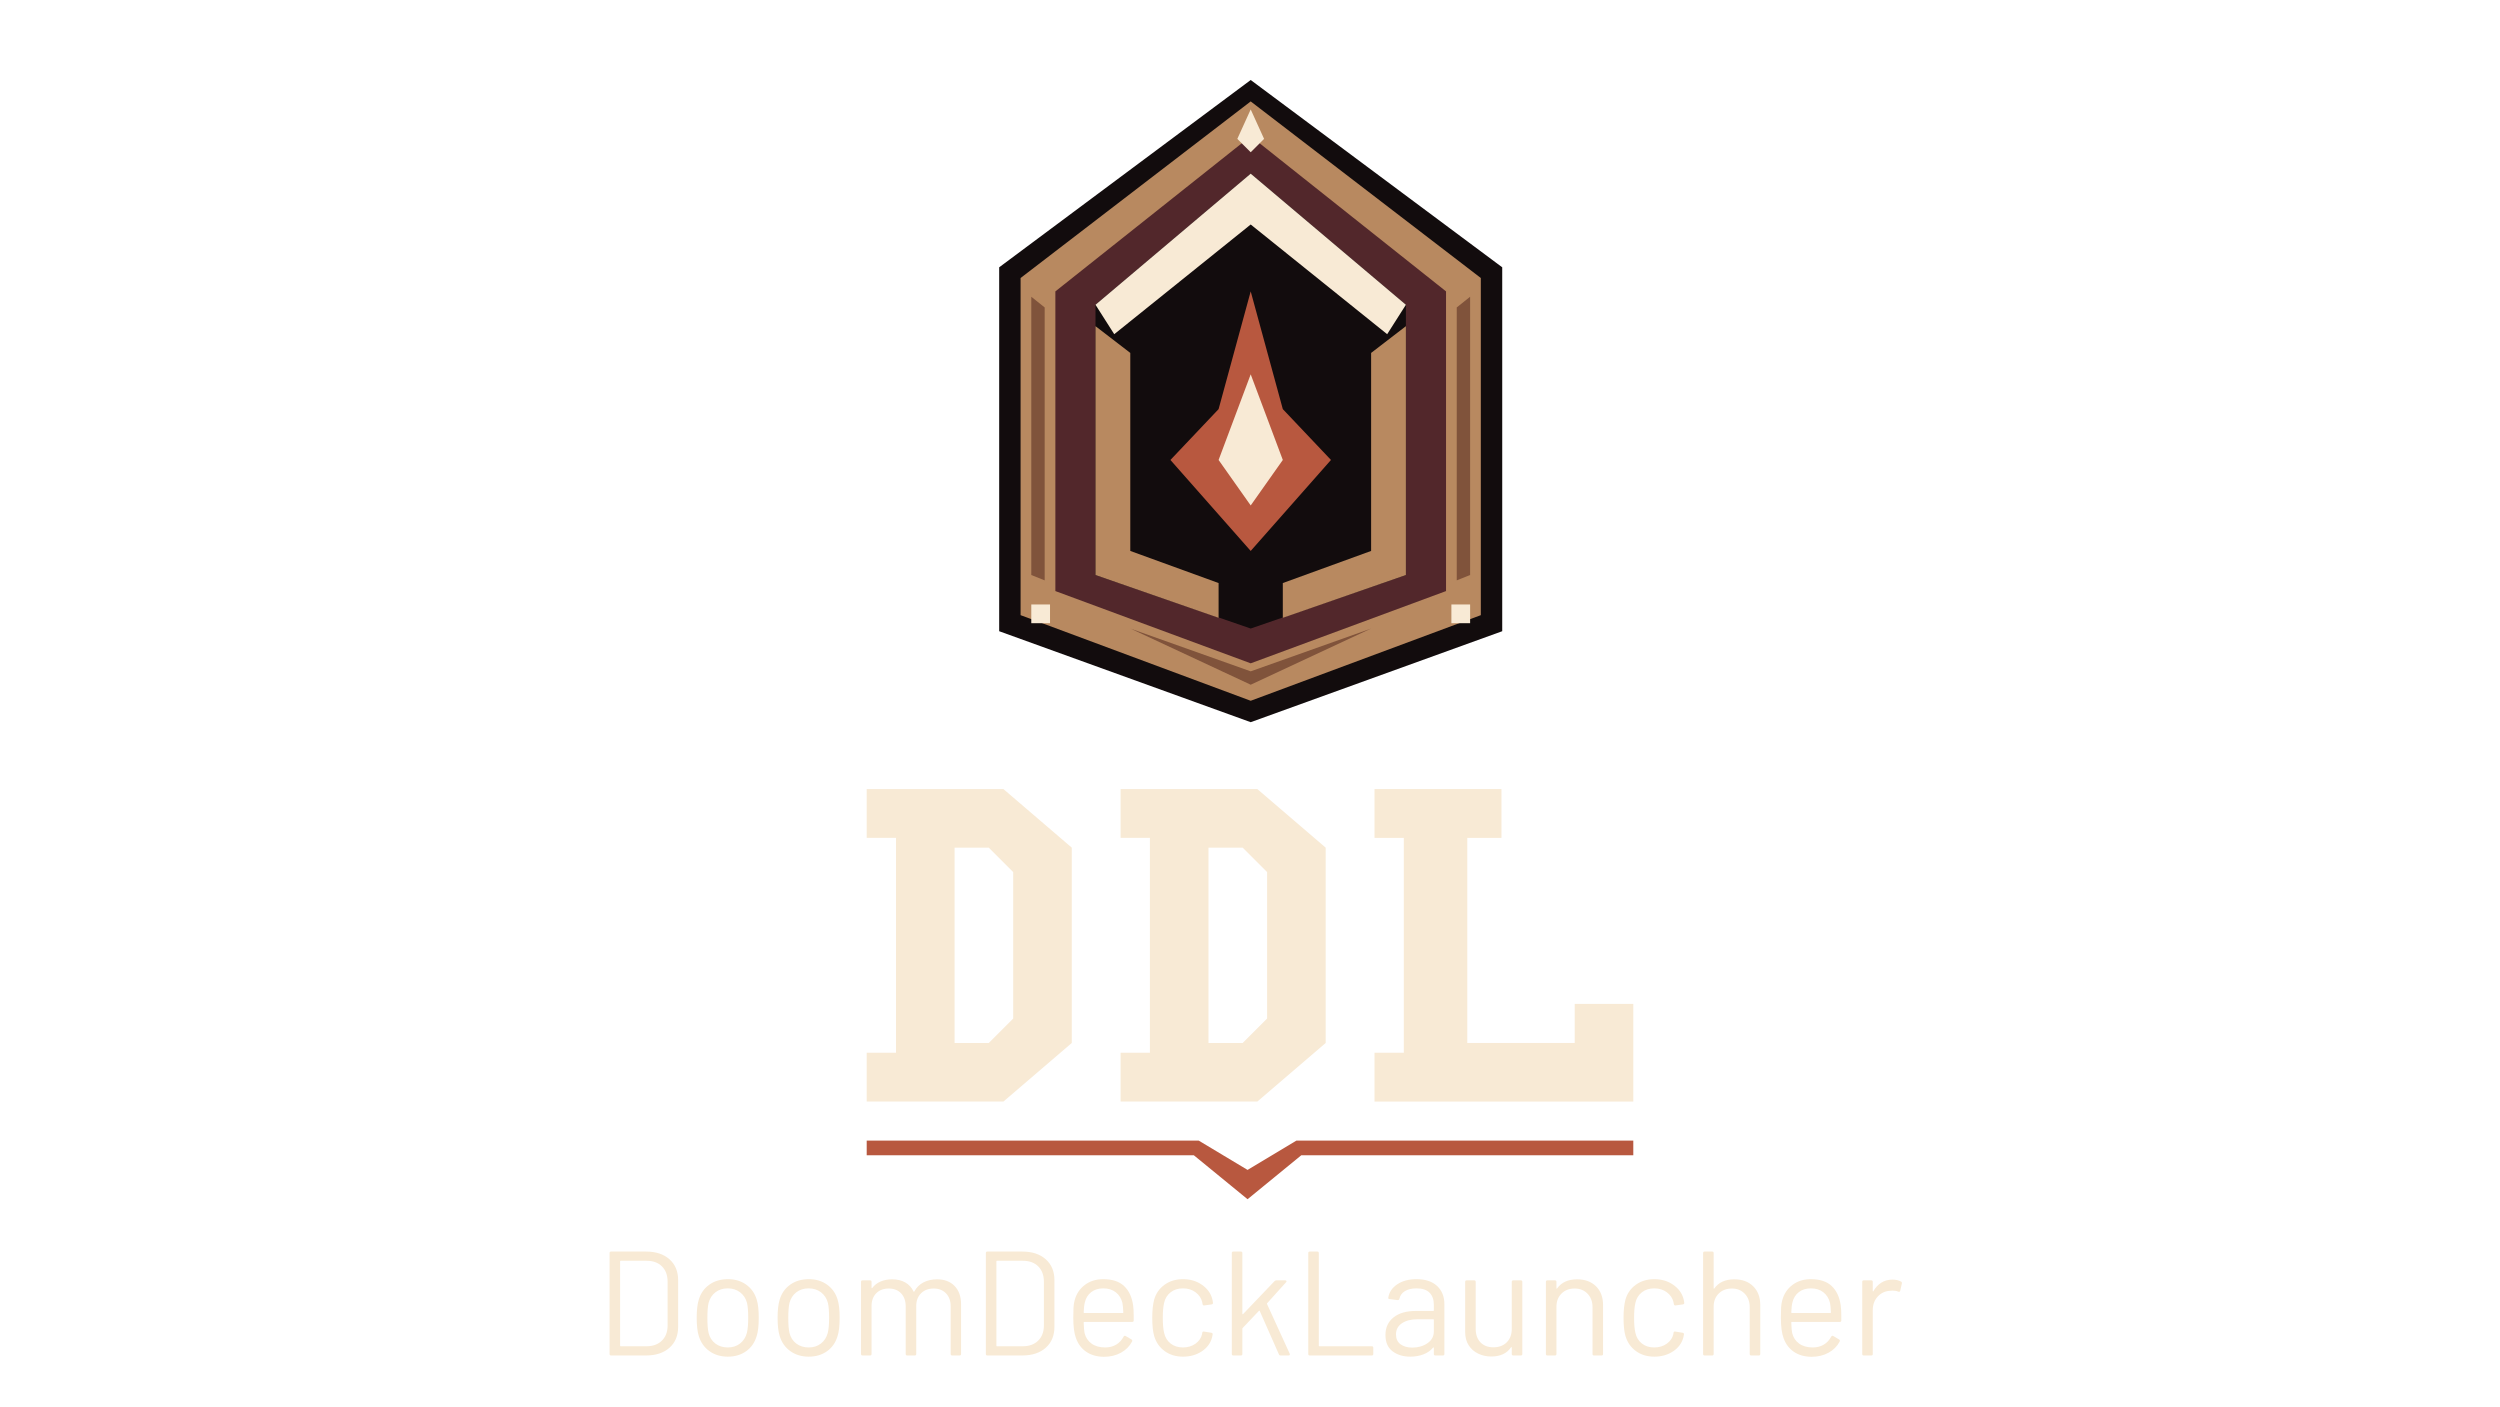
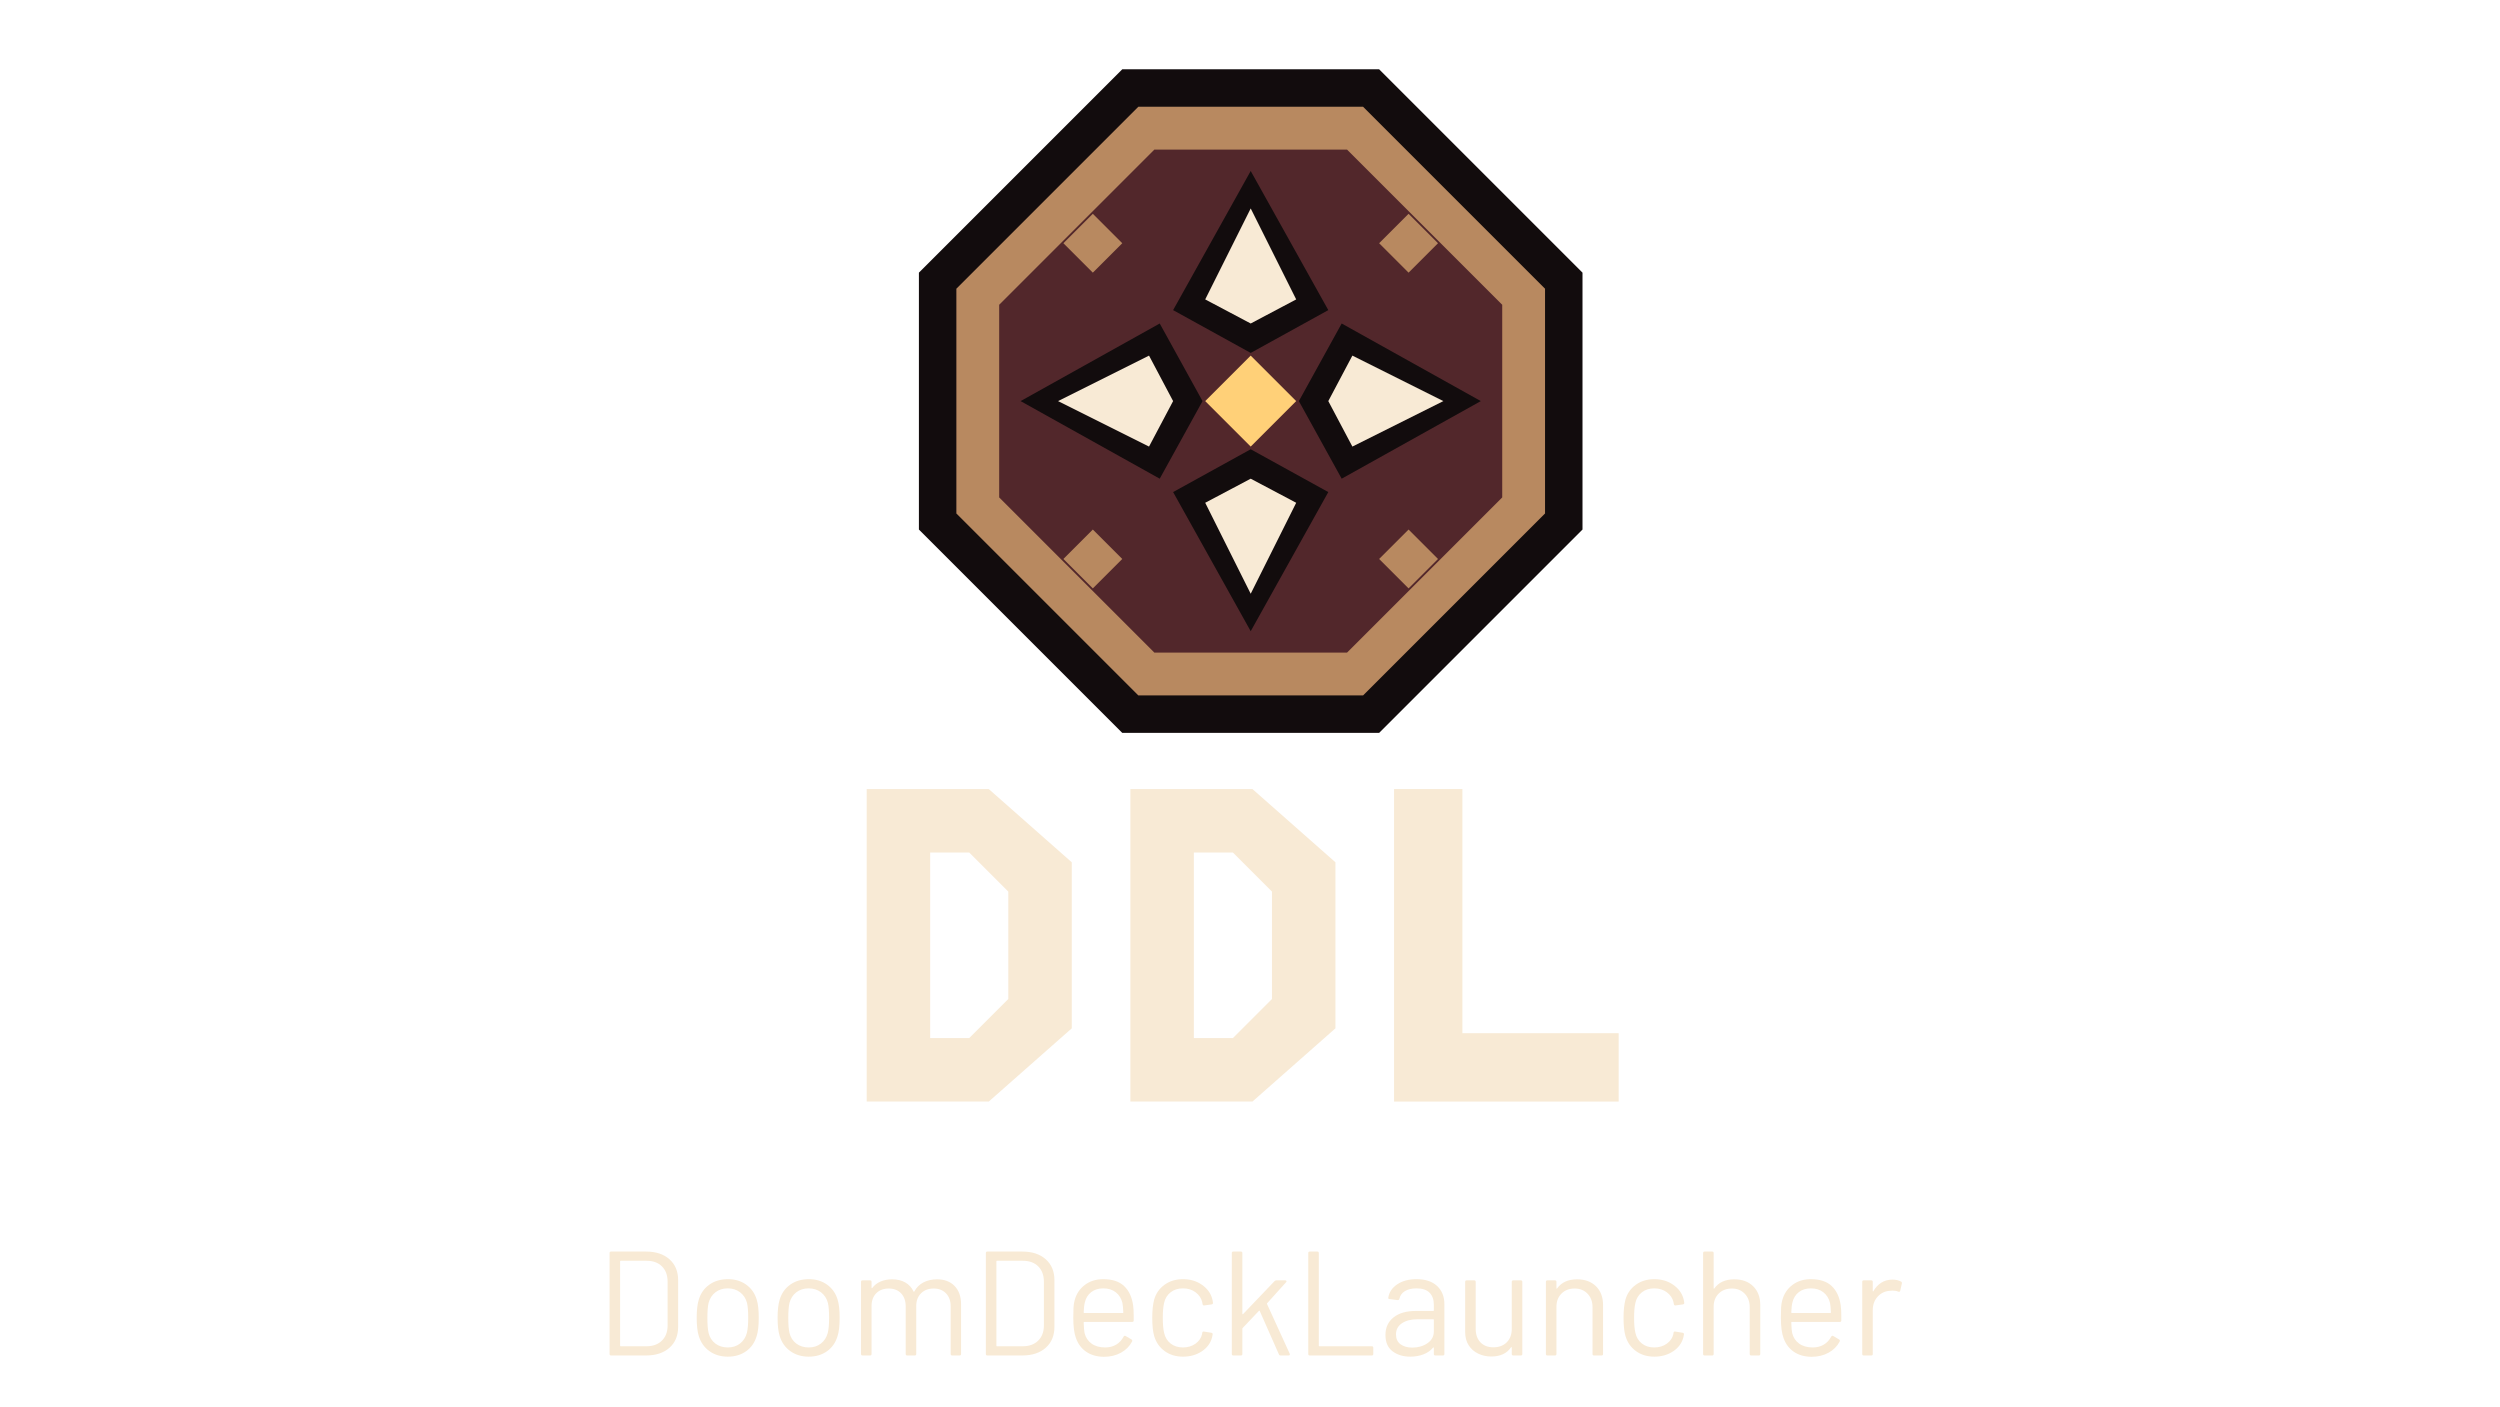
<svg xmlns="http://www.w3.org/2000/svg" width="1280" height="720" viewBox="0 0 1280 720">
  <g transform="translate(465 30) scale(1.37)">
-     <path fill="#120C0D" d="M128 8 222 78 222 214 128 248 34 214 34 78Z" />
-     <path fill="#B88960" d="M128 16 214 82 214 208 128 240 42 208 42 82Z" />
-     <path fill="#52272B" d="M128 29 201 87 201 199 128 226 55 199 55 87Z" />
-     <path fill="#120C0D" d="M128 43 186 92 186 193 128 213 70 193 70 92Z" />
-     <path fill="#F8EAD5" d="M128 43 186 92 179 103 128 62 77 103 70 92Z" />
-     <path fill="#B88960" d="M70 100 83 110 83 184 116 196 116 209 70 193Z M186 100 173 110 173 184 140 196 140 209 186 193Z" />
-     <path fill="#B8583F" d="M128 87 140 131 158 150 128 184 98 150 116 131Z" />
-     <path fill="#F8EAD5" d="M128 118 140 150 128 167 116 150Z" />
-     <path fill="#80533B" d="M46 89 51 93 51 195 46 193Z M210 89 205 93 205 195 210 193Z M83 213 128 229 173 213 128 234Z" />
-     <path fill="#F8EAD5" d="M128 19 133 30 128 35 123 30Z M46 204 53 204 53 211 46 211Z M203 204 210 204 210 211 203 211Z" />
+     <path fill="#120C0D" d="M80 4H176L252 80V176L176 252H80L4 176V80Z" />
+     <path fill="#B88960" d="M86 18H170L238 86V170L170 238H86L18 170V86Z" />
+     <path fill="#52272B" d="M92 34H164L222 92V164L164 222H92L34 164V92Z" />
+     <path fill="#120C0D" d="M128 42 157 94 128 110 99 94Z M214 128 162 157 146 128 162 99Z M128 214 99 162 128 146 157 162Z M42 128 94 99 110 128 94 157Z" />
+     <path fill="#F8EAD5" d="M128 56 145 90 128 99 111 90Z M200 128 166 145 157 128 166 111Z M128 200 111 166 128 157 145 166Z M56 128 90 111 99 128 90 145Z" />
+     <path fill="#FFD078" d="M128 111 145 128 128 145 111 128Z" />
+     <path fill="#B88960" d="M69 58 80 69 69 80 58 69Z M187 58 198 69 187 80 176 69Z M69 176 80 187 69 198 58 187Z M187 176 198 187 187 198 176 187Z" />
  </g>
  <g transform="translate(443.75 404) scale(2.5)">
-     <path fill-rule="evenodd" fill="#F8EAD5" d="M0 0H28L42 12V52L28 64H0V54H6V10H0Z M18 12V52H25L30 47V17L25 12Z" />
-     <g transform="translate(52 0) scale(1)">
-       <path fill-rule="evenodd" fill="#F8EAD5" d="M0 0H28L42 12V52L28 64H0V54H6V10H0Z M18 12V52H25L30 47V17L25 12Z" />
+     <path fill="#F8EAD5" fill-rule="evenodd" d="M0 0H25L42 15V49L25 64H0Z M13 13V51H21L29 43V21L21 13Z" />
+     <g transform="translate(54 0) scale(1)">
+       <path fill="#F8EAD5" fill-rule="evenodd" d="M0 0H25L42 15V49L25 64H0Z M13 13V51H21L29 43V21L21 13Z" />
    </g>
-     <path fill="#F8EAD5" d="M104 0H130V10H123V52H145V44H157V64H104V54H110V10H104Z" />
-     <path fill="#B8583F" d="M0 72H68L78 78 88 72H157V75H89L78 84 67 75H0Z" />
+     <path fill="#F8EAD5" d="M108 0H122V50H154V64H108Z" />
  </g>
  <g transform="translate(304.954 618) scale(2)">
    <g transform="translate(0 38) scale(0.038 -0.038)">
      <path fill="#F8EAD5" d="M94 10V690Q94 700 104 700H340Q439 700 497.5 648.0Q556 596 556 507V193Q556 104 497.5 52.0Q439 0 340 0H104Q94 0 94 10ZM169 62H343Q408 62 446.5 100.0Q485 138 485 202V497Q485 562 447.0 600.0Q409 638 343 638H169Q165 638 165 634V66Q165 62 169 62Z" />
    </g>
    <g transform="translate(23.484 38) scale(0.038 -0.038)">
      <path fill="#F8EAD5" d="M77 131Q63 177 63 254Q63 331 77 376Q96 440 148.0 477.0Q200 514 274 514Q345 514 396.5 477.0Q448 440 467 377Q481 334 481 254Q481 173 467 131Q448 66 396.5 29.0Q345 -8 273 -8Q201 -8 149.0 29.0Q97 66 77 131ZM401 152Q410 188 410 253Q410 319 402 354Q390 399 355.5 425.5Q321 452 272 452Q223 452 189.0 425.5Q155 399 143 354Q135 319 135 253Q135 187 143 152Q154 107 188.5 80.5Q223 54 273 54Q321 54 355.0 80.5Q389 107 401 152Z" />
    </g>
    <g transform="translate(44.194 38) scale(0.038 -0.038)">
      <path fill="#F8EAD5" d="M77 131Q63 177 63 254Q63 331 77 376Q96 440 148.0 477.0Q200 514 274 514Q345 514 396.5 477.0Q448 440 467 377Q481 334 481 254Q481 173 467 131Q448 66 396.5 29.0Q345 -8 273 -8Q201 -8 149.0 29.0Q97 66 77 131ZM401 152Q410 188 410 253Q410 319 402 354Q390 399 355.5 425.5Q321 452 272 452Q223 452 189.0 425.5Q155 399 143 354Q135 319 135 253Q135 187 143 152Q154 107 188.5 80.5Q223 54 273 54Q321 54 355.0 80.5Q389 107 401 152Z" />
    </g>
    <g transform="translate(64.904 38) scale(0.038 -0.038)">
      <path fill="#F8EAD5" d="M754 345V10Q754 0 744 0H694Q684 0 684 10V331Q684 386 652.5 418.5Q621 451 570 451Q517 451 484.5 419.0Q452 387 452 333V10Q452 0 442 0H391Q381 0 381 10V331Q381 386 350.0 418.5Q319 451 267 451Q214 451 182.5 419.0Q151 387 151 333V10Q151 0 141 0H90Q80 0 80 10V496Q80 506 90 506H141Q151 506 151 496V456Q151 454 152.5 453.5Q154 453 156 455Q178 484 212.5 498.5Q247 513 289 513Q341 513 378.0 492.0Q415 471 434 431Q436 426 439 431Q461 472 501.0 492.5Q541 513 592 513Q667 513 710.5 468.0Q754 423 754 345Z" />
    </g>
    <g transform="translate(96.33 38) scale(0.038 -0.038)">
      <path fill="#F8EAD5" d="M94 10V690Q94 700 104 700H340Q439 700 497.5 648.0Q556 596 556 507V193Q556 104 497.5 52.0Q439 0 340 0H104Q94 0 94 10ZM169 62H343Q408 62 446.5 100.0Q485 138 485 202V497Q485 562 447.0 600.0Q409 638 343 638H169Q165 638 165 634V66Q165 62 169 62Z" />
    </g>
    <g transform="translate(119.814 38) scale(0.038 -0.038)">
      <path fill="#F8EAD5" d="M472 268V236Q472 226 462 226H139Q135 226 135 222Q137 167 141 151Q152 106 188.0 80.0Q224 54 280 54Q322 54 354.0 73.0Q386 92 404 127Q410 136 418 131L457 108Q465 103 461 94Q436 46 386.0 18.5Q336 -9 271 -9Q200 -8 152.0 25.0Q104 58 83 117Q65 165 65 255Q65 297 66.5 323.5Q68 350 74 371Q91 436 142.5 475.0Q194 514 267 514Q358 514 407.0 468.0Q456 422 468 338Q472 310 472 268ZM143 358Q137 337 135 290Q135 286 139 286H398Q402 286 402 290Q400 335 396 354Q385 399 351.5 425.5Q318 452 267 452Q218 452 185.5 426.5Q153 401 143 358Z" />
    </g>
    <g transform="translate(140.068 38) scale(0.038 -0.038)">
      <path fill="#F8EAD5" d="M77 131Q64 175 64 255Q64 327 77 377Q95 439 147.0 476.5Q199 514 271 514Q344 514 397.5 477.0Q451 440 467 385Q472 367 473 355V353Q473 346 464 344L414 337H412Q405 337 403 346L400 361Q391 399 356.0 425.5Q321 452 271 452Q221 452 187.5 425.5Q154 399 144 355Q135 317 135 254Q135 188 144 152Q154 107 187.5 80.5Q221 54 271 54Q320 54 355.5 79.5Q391 105 400 145V149L401 153Q402 163 413 161L462 153Q472 151 471 142L467 122Q452 64 398.0 28.0Q344 -8 271 -8Q199 -8 147.5 29.5Q96 67 77 131Z" />
    </g>
    <g transform="translate(159.828 38) scale(0.038 -0.038)">
      <path fill="#F8EAD5" d="M80 10V690Q80 700 90 700H141Q151 700 151 690V281Q151 279 152.5 278.0Q154 277 156 279L368 501Q373 506 380 506H440Q446 506 448.0 502.0Q450 498 446 494L318 352Q316 350 317 347L470 12L471 8Q471 0 462 0H408Q400 0 397 8L268 300Q266 304 263 301L153 185Q151 183 151 180V10Q151 0 141 0H90Q80 0 80 10Z" />
    </g>
    <g transform="translate(178.866 38) scale(0.038 -0.038)">
      <path fill="#F8EAD5" d="M94 10V690Q94 700 104 700H155Q165 700 165 690V66Q165 62 169 62H522Q532 62 532 52V10Q532 0 522 0H104Q94 0 94 10Z" />
    </g>
    <g transform="translate(200.45 38) scale(0.038 -0.038)">
      <path fill="#F8EAD5" d="M443 346V10Q443 0 433 0H382Q372 0 372 10V51Q372 53 370.5 54.0Q369 55 367 53Q342 23 302.0 7.5Q262 -8 213 -8Q142 -8 94.0 28.0Q46 64 46 138Q46 213 100.5 256.5Q155 300 252 300H368Q372 300 372 304V342Q372 393 343.5 422.5Q315 452 255 452Q207 452 177.0 433.5Q147 415 140 382Q137 372 128 373L74 380Q63 382 65 388Q73 444 125.0 479.0Q177 514 255 514Q345 514 394.0 468.0Q443 422 443 346ZM372 162V240Q372 244 368 244H263Q197 244 157.0 217.0Q117 190 117 142Q117 98 147.5 75.5Q178 53 227 53Q286 53 329.0 82.5Q372 112 372 162Z" />
    </g>
    <g transform="translate(219.868 38) scale(0.038 -0.038)">
      <path fill="#F8EAD5" d="M396 506H447Q457 506 457 496V10Q457 0 447 0H396Q386 0 386 10V53Q386 55 384.0 56.0Q382 57 381 55Q339 -7 248 -7Q200 -7 159.5 12.5Q119 32 95.5 69.0Q72 106 72 158V496Q72 506 82 506H133Q143 506 143 496V179Q143 122 175.0 88.5Q207 55 262 55Q319 55 352.5 89.0Q386 123 386 179V496Q386 506 396 506Z" />
    </g>
    <g transform="translate(240.236 38) scale(0.038 -0.038)">
      <path fill="#F8EAD5" d="M465 340V10Q465 0 455 0H404Q394 0 394 10V326Q394 381 360.5 416.0Q327 451 274 451Q219 451 185.0 417.0Q151 383 151 328V10Q151 0 141 0H90Q80 0 80 10V496Q80 506 90 506H141Q151 506 151 496V453Q151 451 152.5 450.0Q154 449 155 451Q199 513 290 513Q370 513 417.5 466.0Q465 419 465 340Z" />
    </g>
    <g transform="translate(260.718 38) scale(0.038 -0.038)">
      <path fill="#F8EAD5" d="M77 131Q64 175 64 255Q64 327 77 377Q95 439 147.0 476.5Q199 514 271 514Q344 514 397.5 477.0Q451 440 467 385Q472 367 473 355V353Q473 346 464 344L414 337H412Q405 337 403 346L400 361Q391 399 356.0 425.5Q321 452 271 452Q221 452 187.5 425.5Q154 399 144 355Q135 317 135 254Q135 188 144 152Q154 107 187.5 80.5Q221 54 271 54Q320 54 355.5 79.5Q391 105 400 145V149L401 153Q402 163 413 161L462 153Q472 151 471 142L467 122Q452 64 398.0 28.0Q344 -8 271 -8Q199 -8 147.5 29.5Q96 67 77 131Z" />
    </g>
    <g transform="translate(280.478 38) scale(0.038 -0.038)">
      <path fill="#F8EAD5" d="M465 340V10Q465 0 455 0H404Q394 0 394 10V326Q394 381 360.5 416.0Q327 451 274 451Q219 451 185.0 417.0Q151 383 151 328V10Q151 0 141 0H90Q80 0 80 10V690Q80 700 90 700H141Q151 700 151 690V453Q151 451 152.5 450.0Q154 449 155 451Q199 513 290 513Q370 513 417.5 466.0Q465 419 465 340Z" />
    </g>
    <g transform="translate(300.96 38) scale(0.038 -0.038)">
      <path fill="#F8EAD5" d="M472 268V236Q472 226 462 226H139Q135 226 135 222Q137 167 141 151Q152 106 188.0 80.0Q224 54 280 54Q322 54 354.0 73.0Q386 92 404 127Q410 136 418 131L457 108Q465 103 461 94Q436 46 386.0 18.5Q336 -9 271 -9Q200 -8 152.0 25.0Q104 58 83 117Q65 165 65 255Q65 297 66.5 323.5Q68 350 74 371Q91 436 142.5 475.0Q194 514 267 514Q358 514 407.0 468.0Q456 422 468 338Q472 310 472 268ZM143 358Q137 337 135 290Q135 286 139 286H398Q402 286 402 290Q400 335 396 354Q385 399 351.5 425.5Q318 452 267 452Q218 452 185.5 426.5Q153 401 143 358Z" />
    </g>
    <g transform="translate(321.214 38) scale(0.038 -0.038)">
      <path fill="#F8EAD5" d="M341 498Q349 494 347 485L336 436Q333 426 323 430Q306 437 284 437L271 436Q219 434 185.0 397.5Q151 361 151 305V10Q151 0 141 0H90Q80 0 80 10V496Q80 506 90 506H141Q151 506 151 496V435Q151 432 152.5 431.5Q154 431 155 433Q176 470 208.5 490.5Q241 511 284 511Q317 511 341 498Z" />
    </g>
  </g>
</svg>
